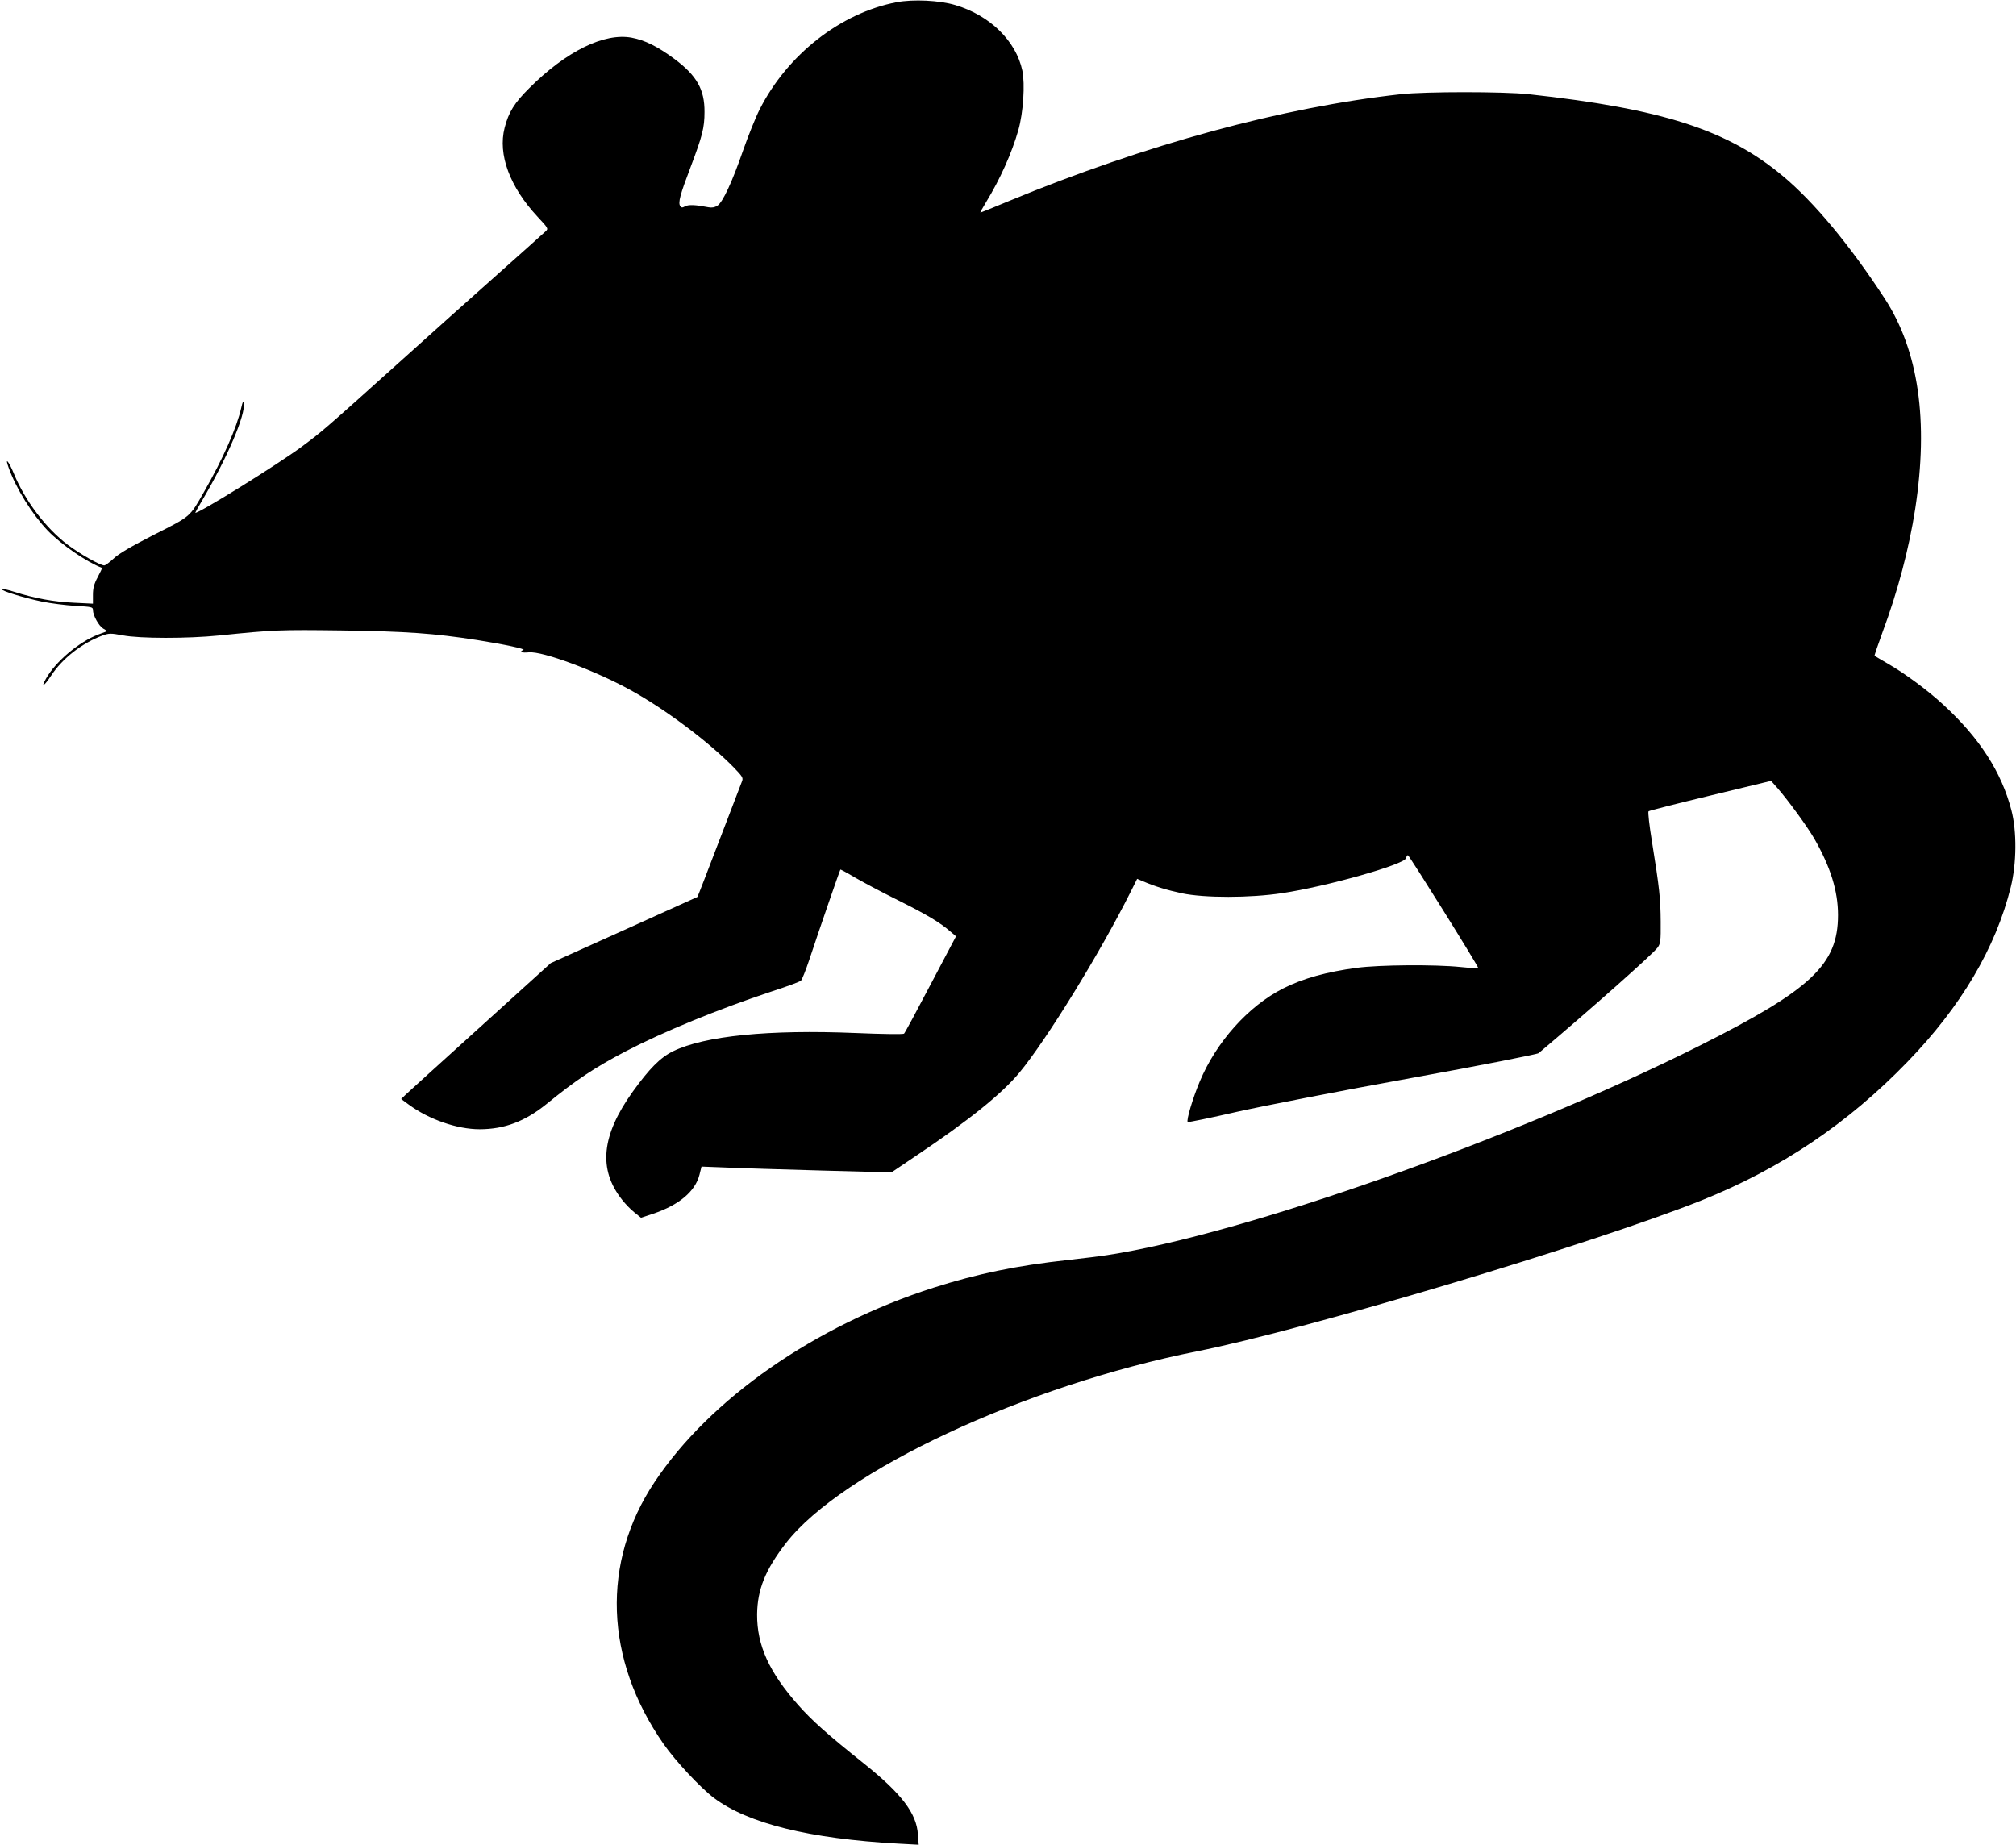
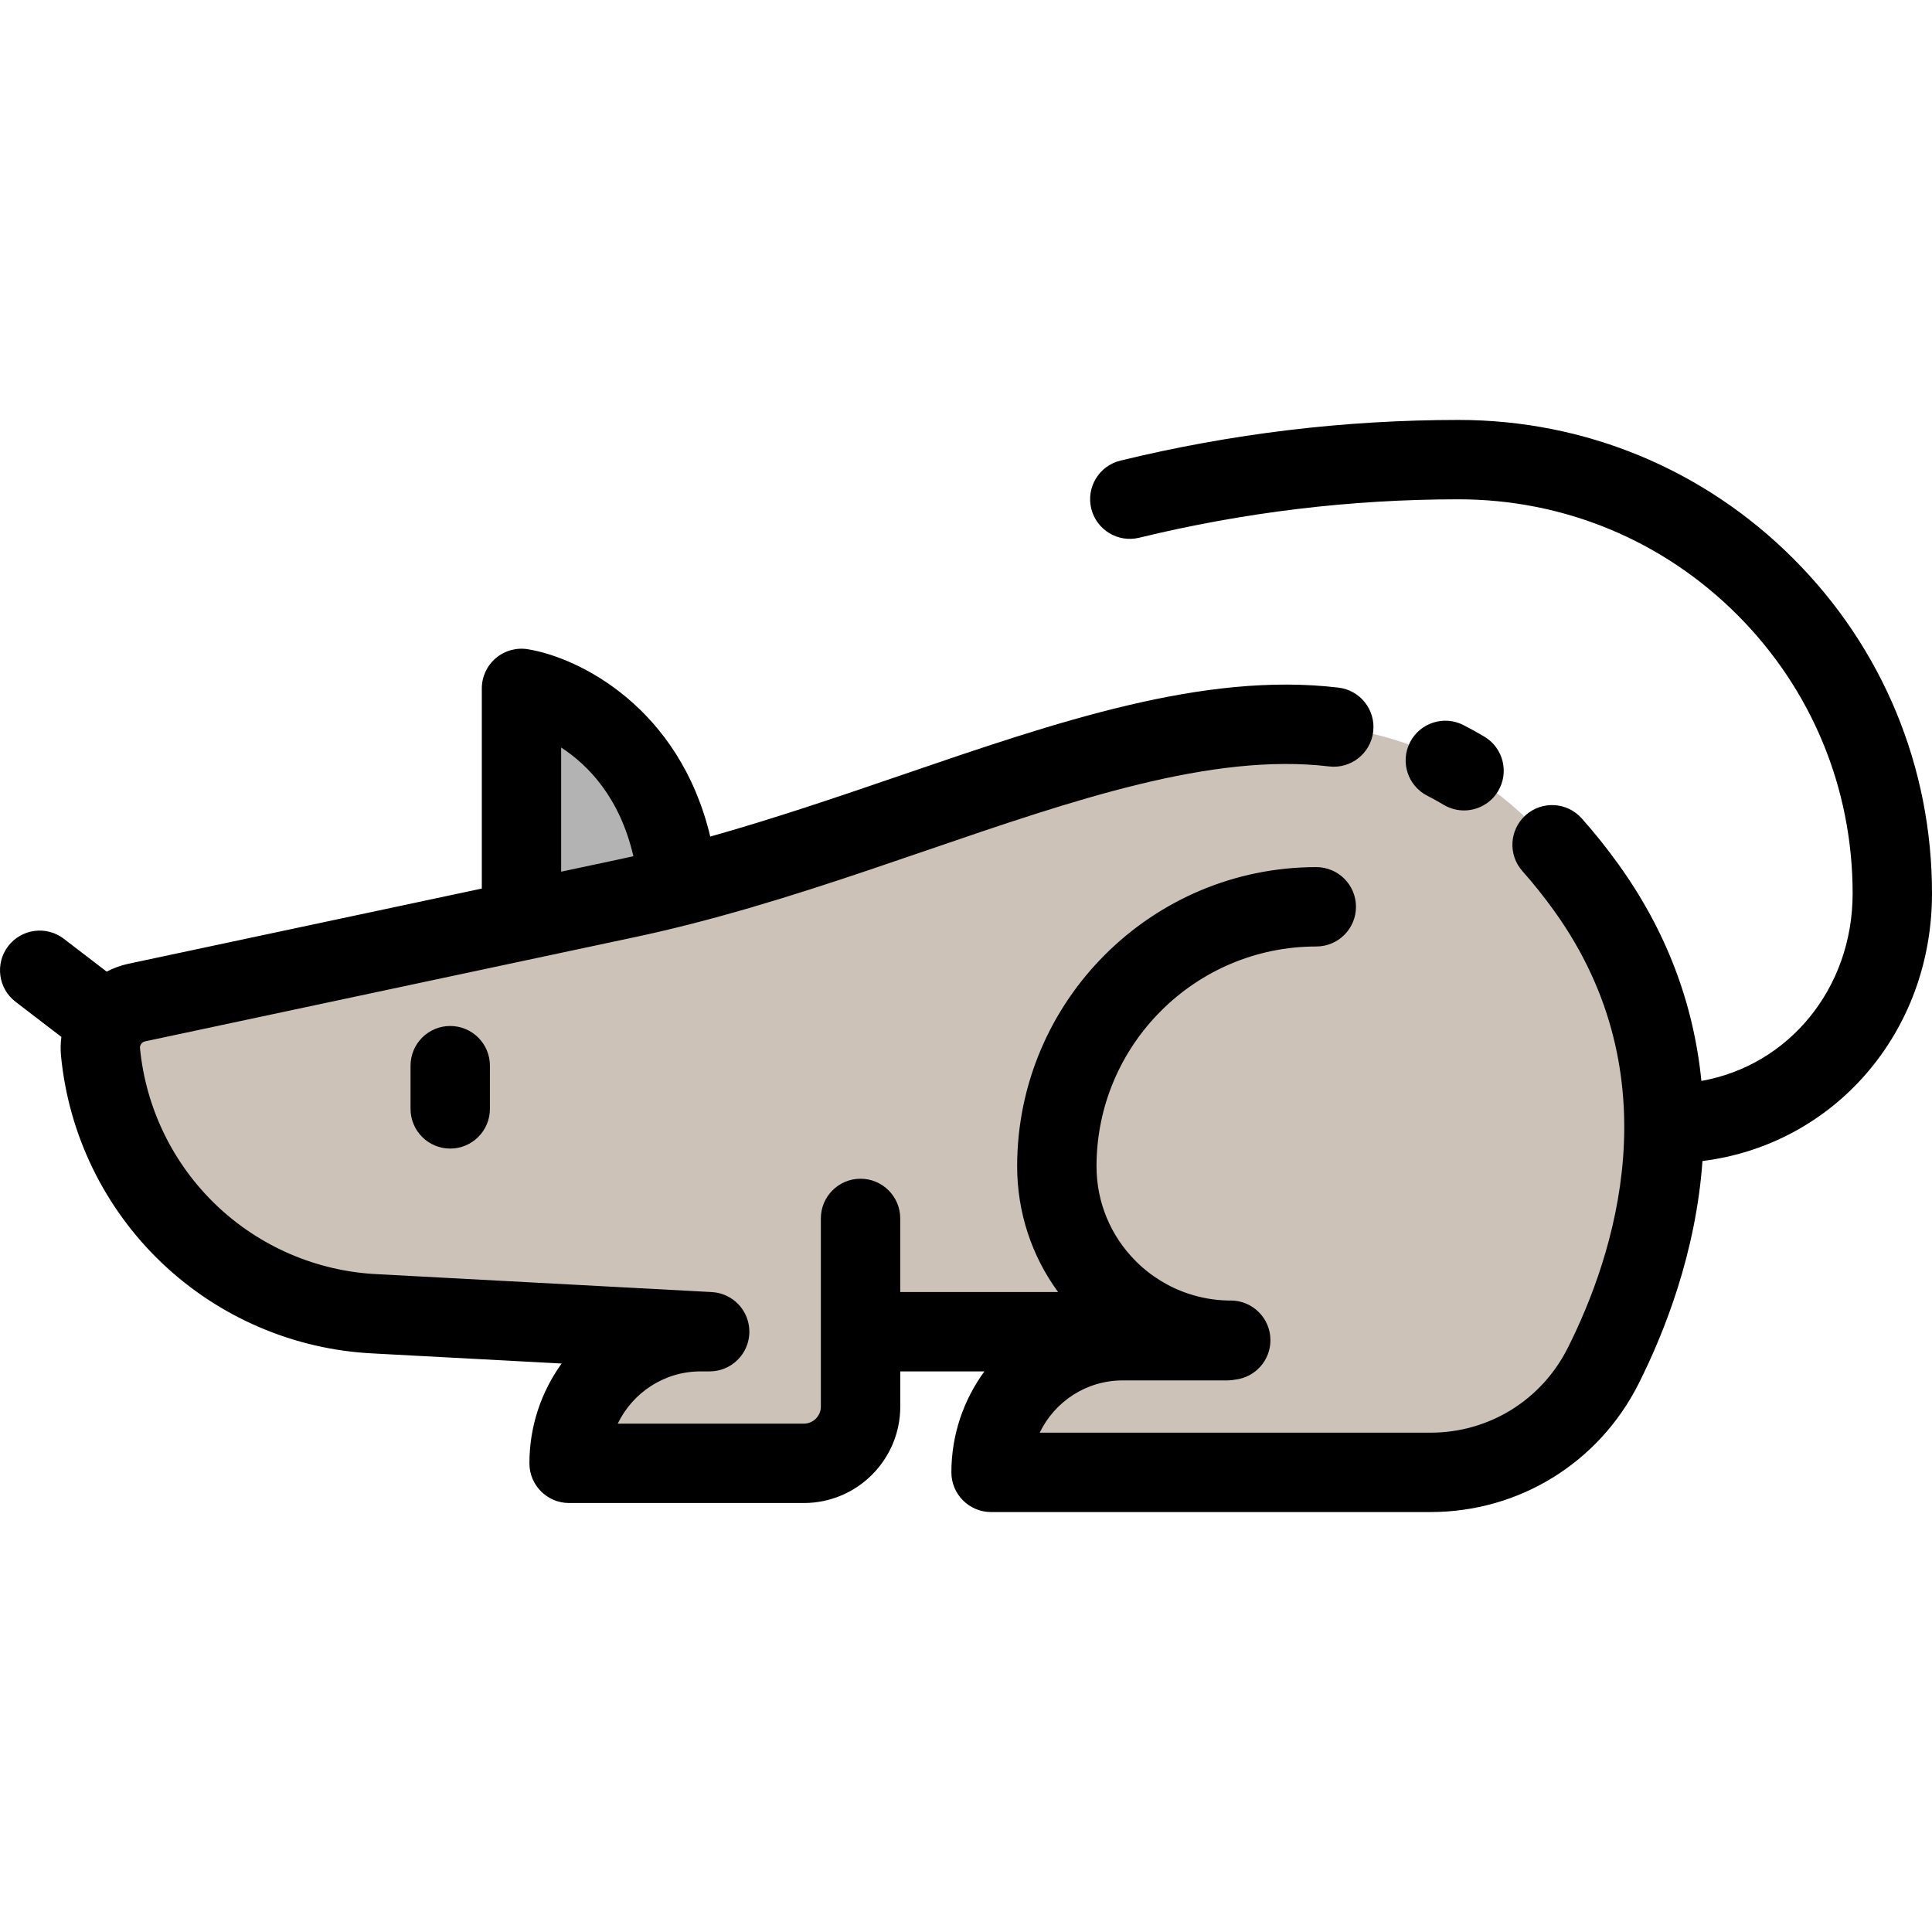
- <svg xmlns="http://www.w3.org/2000/svg" version="1.0" width="1280pt" height="1171pt" viewBox="0 0 1280 1171" preserveAspectRatio="xMidYMid meet">
-   <g transform="translate(0,1171) scale(0.1,-0.1)" fill="#000000" stroke="none">
-     <path d="M5693 11696 c-356 -68 -694 -333 -870 -681 -25 -49 -72 -166 -105 -260 -69 -200 -129 -329 -163 -351 -17 -11 -35 -14 -57 -10 -82 16 -126 18 -148 6 -18 -10 -24 -9 -31 1 -15 22 -1 73 66 249 74 196 88 248 88 349 1 143 -49 231 -191 337 -107 79 -187 119 -272 135 -175 32 -416 -87 -650 -321 -94 -93 -131 -153 -156 -251 -44 -170 33 -376 208 -564 69 -74 71 -77 52 -94 -10 -10 -147 -132 -304 -272 -157 -139 -440 -393 -630 -564 -472 -424 -480 -431 -610 -528 -152 -114 -680 -441 -680 -422 0 2 22 42 49 87 157 268 271 536 259 609 -3 17 -7 10 -16 -29 -29 -128 -115 -322 -235 -532 -94 -165 -82 -155 -317 -274 -146 -75 -226 -121 -258 -152 -26 -24 -53 -44 -60 -44 -26 0 -152 71 -232 131 -139 105 -272 281 -342 452 -32 78 -59 109 -34 40 48 -135 149 -297 249 -402 85 -88 246 -199 345 -237 1 -1 -11 -27 -28 -59 -23 -43 -30 -70 -30 -112 l0 -56 -122 6 c-128 6 -249 28 -380 70 -43 14 -78 21 -78 16 0 -11 138 -54 257 -79 54 -11 149 -23 211 -27 104 -6 112 -7 112 -26 0 -34 37 -101 65 -118 l27 -16 -59 -22 c-122 -47 -271 -172 -331 -280 -35 -62 -12 -49 33 20 72 109 196 206 326 254 42 15 52 15 128 1 108 -21 413 -21 611 -1 351 36 387 37 780 32 413 -6 583 -18 860 -61 176 -28 311 -57 293 -63 -30 -11 -9 -20 35 -15 87 8 419 -115 644 -239 219 -120 495 -327 656 -491 56 -58 62 -67 53 -89 -5 -13 -70 -183 -145 -378 -74 -194 -136 -354 -138 -356 -2 -1 -212 -96 -467 -211 l-464 -209 -446 -404 c-245 -221 -459 -416 -475 -431 l-29 -28 49 -36 c126 -93 306 -156 449 -156 158 0 289 50 426 161 188 153 302 229 502 334 238 124 586 267 927 380 96 31 180 62 186 69 6 6 30 65 52 131 66 199 194 570 198 574 1 1 40 -19 86 -47 46 -27 171 -94 278 -147 186 -93 267 -141 337 -202 l33 -28 -161 -305 c-88 -168 -164 -309 -169 -313 -4 -5 -142 -3 -306 4 -553 23 -960 -18 -1161 -116 -81 -40 -150 -110 -256 -257 -199 -278 -220 -493 -67 -686 21 -27 56 -63 79 -81 l41 -33 78 26 c163 55 266 141 293 247 l13 52 156 -6 c85 -4 356 -12 603 -19 l447 -12 160 108 c331 222 541 391 652 525 173 209 511 758 707 1149 l41 82 38 -16 c75 -32 149 -55 247 -76 143 -30 431 -30 635 1 282 42 777 182 787 222 3 11 8 19 12 19 8 0 452 -712 447 -717 -2 -2 -53 1 -112 7 -165 17 -517 14 -659 -5 -193 -26 -341 -67 -468 -131 -221 -112 -425 -340 -530 -592 -44 -105 -86 -246 -76 -256 3 -3 144 26 314 65 171 38 667 135 1104 214 447 81 801 151 810 158 327 276 724 628 755 670 19 26 21 42 20 165 -1 147 -8 214 -55 506 -17 103 -27 191 -22 195 4 4 181 49 393 100 l385 93 39 -44 c66 -75 192 -247 236 -324 103 -180 150 -332 150 -484 0 -314 -169 -473 -880 -830 -1170 -587 -2894 -1197 -3760 -1329 -36 -6 -148 -20 -248 -31 -330 -36 -575 -87 -855 -176 -754 -242 -1419 -705 -1771 -1234 -339 -509 -318 -1125 57 -1663 77 -110 233 -277 320 -343 216 -162 607 -259 1171 -290 l129 -7 -5 65 c-8 134 -103 259 -343 451 -232 185 -328 271 -416 370 -186 210 -263 380 -262 577 2 159 52 282 183 452 356 458 1517 1000 2610 1218 695 138 2519 685 3205 959 503 202 927 487 1306 879 340 351 560 723 656 1110 37 149 39 353 4 487 -63 243 -203 460 -432 670 -97 90 -243 198 -349 259 -47 27 -86 51 -88 52 -2 1 21 69 51 151 96 257 168 530 207 781 86 560 22 1006 -194 1337 -219 336 -448 612 -646 777 -352 294 -765 427 -1615 520 -158 17 -653 17 -810 0 -753 -83 -1619 -319 -2488 -678 -98 -41 -180 -74 -182 -74 -3 0 13 29 35 65 90 147 165 315 206 460 31 110 43 291 25 377 -40 188 -206 351 -426 416 -100 30 -267 38 -372 18z" />
-   </g>
+ <svg xmlns="http://www.w3.org/2000/svg" version="1.1" id="Layer_1" x="0px" y="0px" viewBox="0 0 511.992 511.992" style="enable-background:new 0 0 511.992 511.992;" xml:space="preserve">
+   <path style="fill:#CCC2B8;" d="M228.05,352.91v19.844c0,8.304-6.723,15.037-15.027,15.037h-24.955h-37.264  c0-19.27,15.611-34.882,34.871-34.882h2.393l-88.666-4.742c-19.054-0.931-36.333-8.769-49.302-21.133s-21.63-29.231-23.471-48.22  c-0.282-2.858,0.454-5.597,1.927-7.849c1.7-2.63,4.417-4.591,7.687-5.283l101.961-21.695l27.877-5.933  c4.699-0.996,9.376-2.1,14.02-3.28c96.082-24.402,180.31-83.069,240.351,0.542c31.916,44.463,21.143,93.376,4.385,126.666  c-8.704,17.278-26.383,28.202-45.73,28.202H262.629c0-19.27,15.611-34.882,34.871-34.882h27.466v-0.152  c-4.546-0.119-8.943-0.898-13.078-2.252v0.011L228.05,352.91L228.05,352.91z" />
+   <path style="fill:#B3B3B3;" d="M179.473,232.295l0.628,2.479c-4.644,1.18-9.321,2.284-14.02,3.28l-27.877,5.933l-0.01-0.076v-61.482  C138.193,182.43,173.974,188.34,179.473,232.295z" />
+   <path d="M382.589,213.282c1.689,1.009,3.547,1.489,5.383,1.489c3.58,0,7.069-1.829,9.039-5.126  c2.978-4.986,1.35-11.443-3.637-14.422c-1.819-1.087-3.692-2.123-5.565-3.079c-5.173-2.644-11.508-0.592-14.151,4.58  c-2.643,5.172-0.592,11.508,4.58,14.151C379.7,211.622,381.164,212.432,382.589,213.282z" />
+   <path d="M108.795,282.409v11.454c0,5.809,4.708,10.517,10.517,10.517s10.517-4.708,10.517-10.517v-11.454  c0-5.809-4.708-10.517-10.517-10.517S108.795,276.601,108.795,282.409z" />
+   <path d="M386.524,111.287c-15.051,0-30.236,0.911-45.138,2.706c-14.91,1.798-29.872,4.514-44.471,8.072  c-5.643,1.376-9.103,7.065-7.728,12.708c1.376,5.643,7.065,9.102,12.708,7.728c13.791-3.361,27.925-5.926,42.008-7.625  c14.067-1.695,28.407-2.556,42.62-2.556c27.894,0,54.12,10.864,73.845,30.586c19.727,19.737,30.591,45.968,30.591,73.86  c0,25.265-17.032,45.625-40.083,49.683c-2.049-20.62-9.36-39.827-21.88-57.269c-3.161-4.402-6.472-8.546-9.84-12.316  c-3.87-4.332-10.517-4.708-14.85-0.838c-4.332,3.869-4.707,10.517-0.838,14.85c2.873,3.217,5.714,6.775,8.441,10.573  c31.622,44.054,15.788,91.465,3.536,115.802c-6.966,13.827-20.889,22.417-36.337,22.417H275.532  c3.931-8.185,12.3-13.848,21.967-13.848h27.781c0.75,0,1.481-0.082,2.185-0.23c5.189-0.646,9.208-5.063,9.208-10.427  c0-5.809-4.708-10.517-10.517-10.517c-0.307,0-0.603,0.001-0.916-0.007c-3.451-0.09-6.842-0.674-10.116-1.745  c-5.271-1.705-10.153-4.702-14.118-8.668c-6.719-6.719-10.42-15.654-10.42-25.161c0-32.114,26.126-58.24,58.24-58.24  c5.809,0,10.517-4.708,10.517-10.517c0-5.809-4.708-10.517-10.517-10.517c-43.712,0-79.274,35.562-79.274,79.274  c0,12.148,3.806,23.707,10.843,33.328h-41.829v-11.135v-8.369c0-5.809-4.708-10.517-10.517-10.517  c-5.809,0-10.517,4.708-10.517,10.517v8.369v41.497c0,2.493-2.023,4.52-4.51,4.52h-24.955h-24.357  c3.931-8.185,12.3-13.848,21.967-13.848h2.383c0.006,0,0.013,0,0.019,0c0.357,0,0.709-0.019,1.058-0.055  c0.053-0.005,0.103-0.017,0.156-0.023c0.291-0.034,0.582-0.075,0.866-0.133c0.114-0.023,0.222-0.056,0.334-0.083  c0.219-0.052,0.438-0.102,0.65-0.167c0.14-0.043,0.273-0.096,0.41-0.144c0.179-0.063,0.36-0.123,0.534-0.196  c0.148-0.061,0.29-0.133,0.435-0.201c0.157-0.074,0.316-0.144,0.468-0.225c0.146-0.077,0.285-0.164,0.427-0.247  c0.145-0.086,0.29-0.169,0.43-0.262c0.137-0.09,0.267-0.187,0.399-0.284c0.137-0.099,0.273-0.198,0.406-0.303  c0.125-0.1,0.243-0.207,0.363-0.312c0.129-0.114,0.259-0.227,0.383-0.347c0.111-0.109,0.218-0.223,0.325-0.337  c0.121-0.128,0.242-0.257,0.357-0.391c0.099-0.117,0.192-0.237,0.286-0.358c0.11-0.142,0.22-0.284,0.323-0.432  c0.087-0.125,0.169-0.252,0.251-0.382c0.097-0.152,0.191-0.305,0.281-0.463c0.077-0.135,0.147-0.272,0.218-0.41  c0.081-0.159,0.16-0.32,0.232-0.483c0.065-0.146,0.125-0.293,0.184-0.443c0.064-0.163,0.125-0.327,0.181-0.494  c0.053-0.158,0.101-0.318,0.146-0.479c0.046-0.166,0.09-0.332,0.129-0.502c0.039-0.168,0.073-0.337,0.103-0.508  c0.031-0.17,0.057-0.342,0.079-0.514c0.022-0.172,0.04-0.345,0.054-0.521c0.006-0.087,0.022-0.171,0.026-0.259  c0.005-0.096-0.002-0.188,0.001-0.284c0.002-0.094,0.014-0.184,0.014-0.278c0-0.083-0.011-0.164-0.013-0.247  c-0.004-0.19-0.014-0.379-0.028-0.567c-0.013-0.165-0.028-0.329-0.048-0.492c-0.023-0.186-0.052-0.37-0.084-0.553  c-0.029-0.163-0.061-0.324-0.097-0.484c-0.04-0.176-0.085-0.348-0.134-0.521c-0.046-0.163-0.095-0.324-0.148-0.484  c-0.055-0.162-0.114-0.322-0.176-0.481c-0.063-0.162-0.129-0.322-0.2-0.48c-0.067-0.15-0.14-0.298-0.214-0.444  c-0.08-0.157-0.162-0.312-0.249-0.464c-0.081-0.141-0.165-0.279-0.252-0.415c-0.094-0.147-0.189-0.293-0.29-0.435  c-0.095-0.134-0.194-0.264-0.293-0.393c-0.105-0.136-0.212-0.268-0.325-0.399c-0.109-0.126-0.222-0.249-0.337-0.371  c-0.116-0.121-0.232-0.241-0.353-0.357c-0.124-0.119-0.25-0.232-0.38-0.345c-0.123-0.107-0.248-0.212-0.376-0.314  c-0.137-0.108-0.278-0.212-0.42-0.314c-0.131-0.094-0.265-0.186-0.401-0.273c-0.147-0.096-0.298-0.186-0.45-0.273  c-0.142-0.082-0.285-0.162-0.431-0.237c-0.155-0.08-0.311-0.154-0.469-0.226c-0.155-0.07-0.309-0.138-0.467-0.2  c-0.158-0.063-0.319-0.121-0.481-0.176c-0.167-0.057-0.334-0.11-0.505-0.159c-0.161-0.046-0.323-0.087-0.487-0.125  c-0.178-0.042-0.358-0.079-0.538-0.111c-0.165-0.029-0.331-0.055-0.499-0.076c-0.184-0.024-0.368-0.043-0.554-0.058  c-0.084-0.006-0.166-0.022-0.25-0.026l-88.715-4.744c-15.922-0.778-31.036-7.256-42.559-18.241  c-11.529-10.99-18.723-25.771-20.262-41.638c-0.038-0.381,0.05-0.738,0.296-1.112c0.135-0.208,0.448-0.577,1.041-0.703  l129.823-27.626c0.002,0,0.005-0.001,0.007-0.001c4.646-0.985,9.366-2.09,14.427-3.375c21.787-5.533,42.758-12.72,63.039-19.671  c38.814-13.302,75.474-25.865,106.486-22.187c5.763,0.687,10.999-3.436,11.682-9.204c0.685-5.767-3.437-10.999-9.204-11.682  c-35.773-4.248-74.637,9.075-115.783,23.176c-16.483,5.649-33.438,11.442-50.692,16.296c-8.108-34.011-34.455-47.354-48.31-49.642  c-3.049-0.505-6.163,0.359-8.518,2.357c-2.356,1.998-3.714,4.93-3.714,8.019v53.045l-93.612,19.92  c-2.053,0.435-3.993,1.154-5.802,2.093l-11.353-8.704c-4.609-3.535-11.211-2.662-14.745,1.948  c-3.534,4.61-2.662,11.211,1.948,14.745l12.143,9.31c-0.212,1.668-0.258,3.359-0.093,5.044  c2.023,20.876,11.499,40.344,26.683,54.818c15.177,14.468,35.081,23.001,55.998,24.022l49.981,2.673  c-5.362,7.454-8.533,16.585-8.533,26.449c0,5.809,4.708,10.517,10.517,10.517h37.264h24.955c14.085,0,25.544-11.464,25.544-25.554  v-9.327h22.297c-5.497,7.509-8.752,16.759-8.752,26.757c0,5.809,4.708,10.517,10.517,10.517h116.47  c23.44,0,44.561-13.023,55.124-33.99c6.892-13.691,15.203-34.746,16.93-59.036c34.74-4.306,60.831-33.892,60.831-70.908  c0-33.508-13.05-65.019-36.749-88.73C451.544,124.337,420.036,111.287,386.524,111.287z M148.71,198.096  c7.205,4.681,15.552,13.288,19.139,28.805c-1.326,0.299-2.644,0.59-3.949,0.867c-0.003,0-0.005,0.001-0.008,0.002L148.709,231  v-32.904H148.71z" />
+   <g>
+ </g>
+   <g>
+ </g>
+   <g>
+ </g>
+   <g>
+ </g>
+   <g>
+ </g>
+   <g>
+ </g>
+   <g>
+ </g>
+   <g>
+ </g>
+   <g>
+ </g>
+   <g>
+ </g>
+   <g>
+ </g>
+   <g>
+ </g>
+   <g>
+ </g>
+   <g>
+ </g>
+   <g>
+ </g>
</svg>
